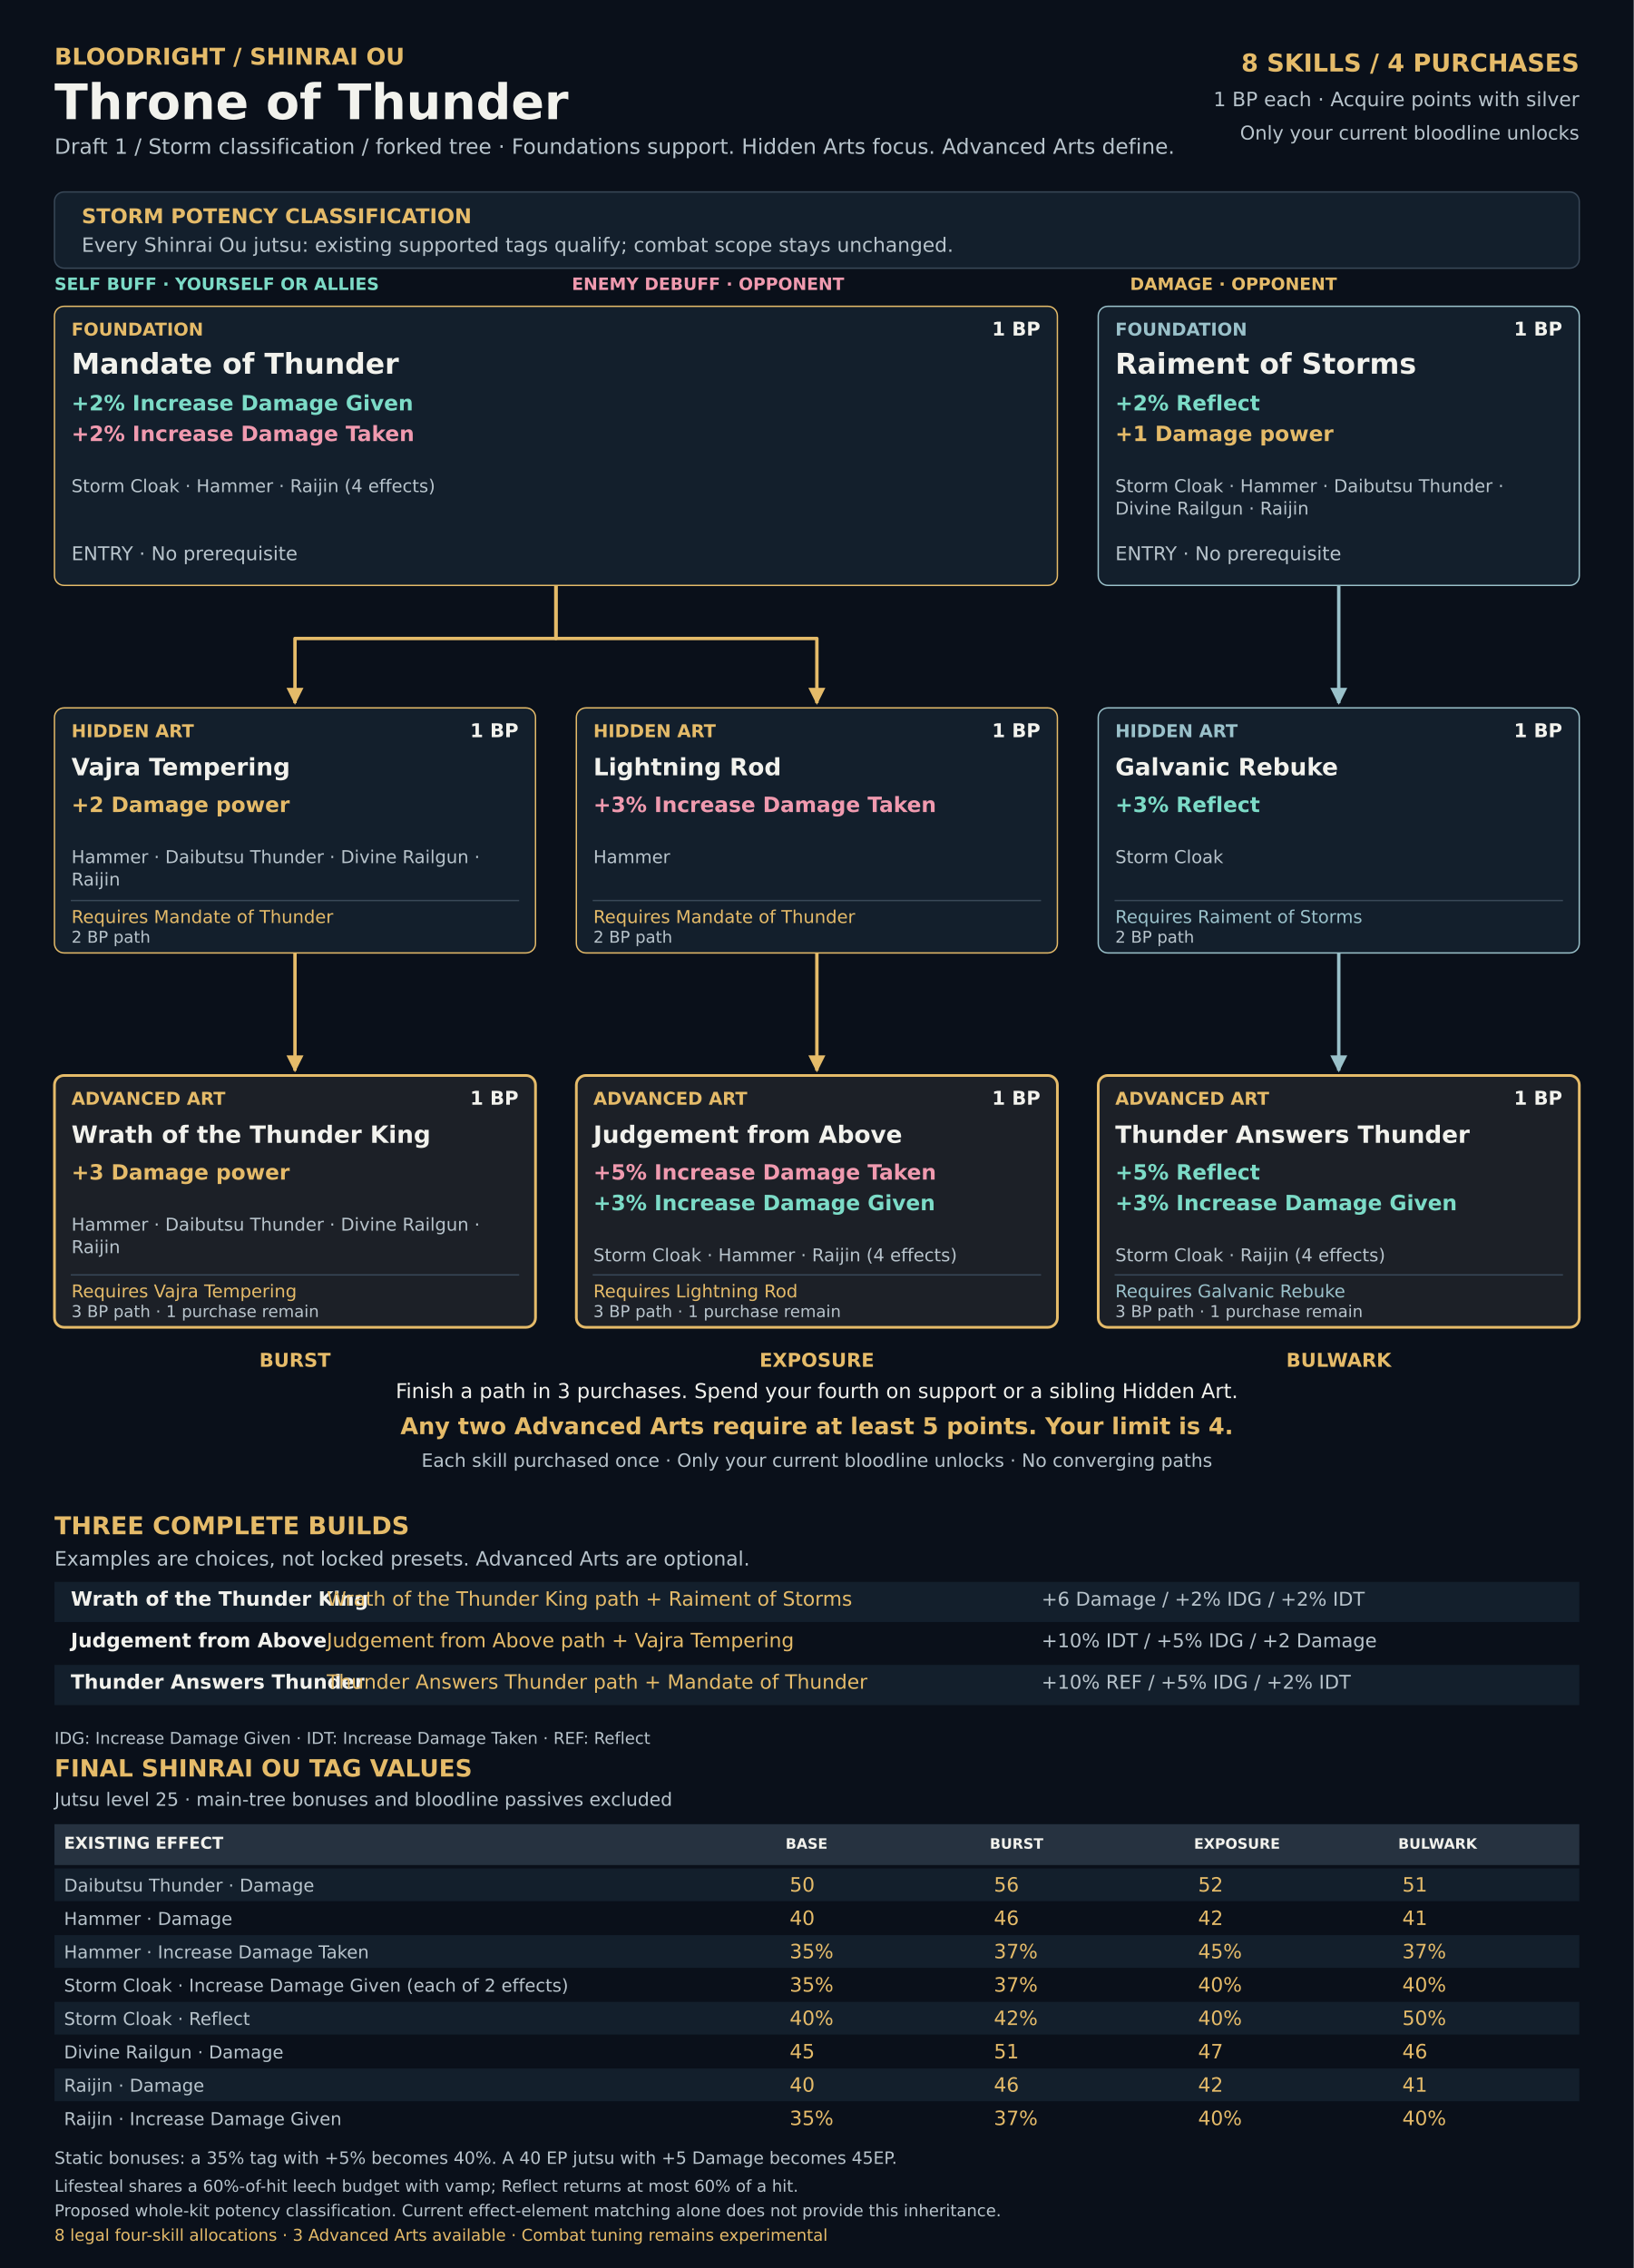
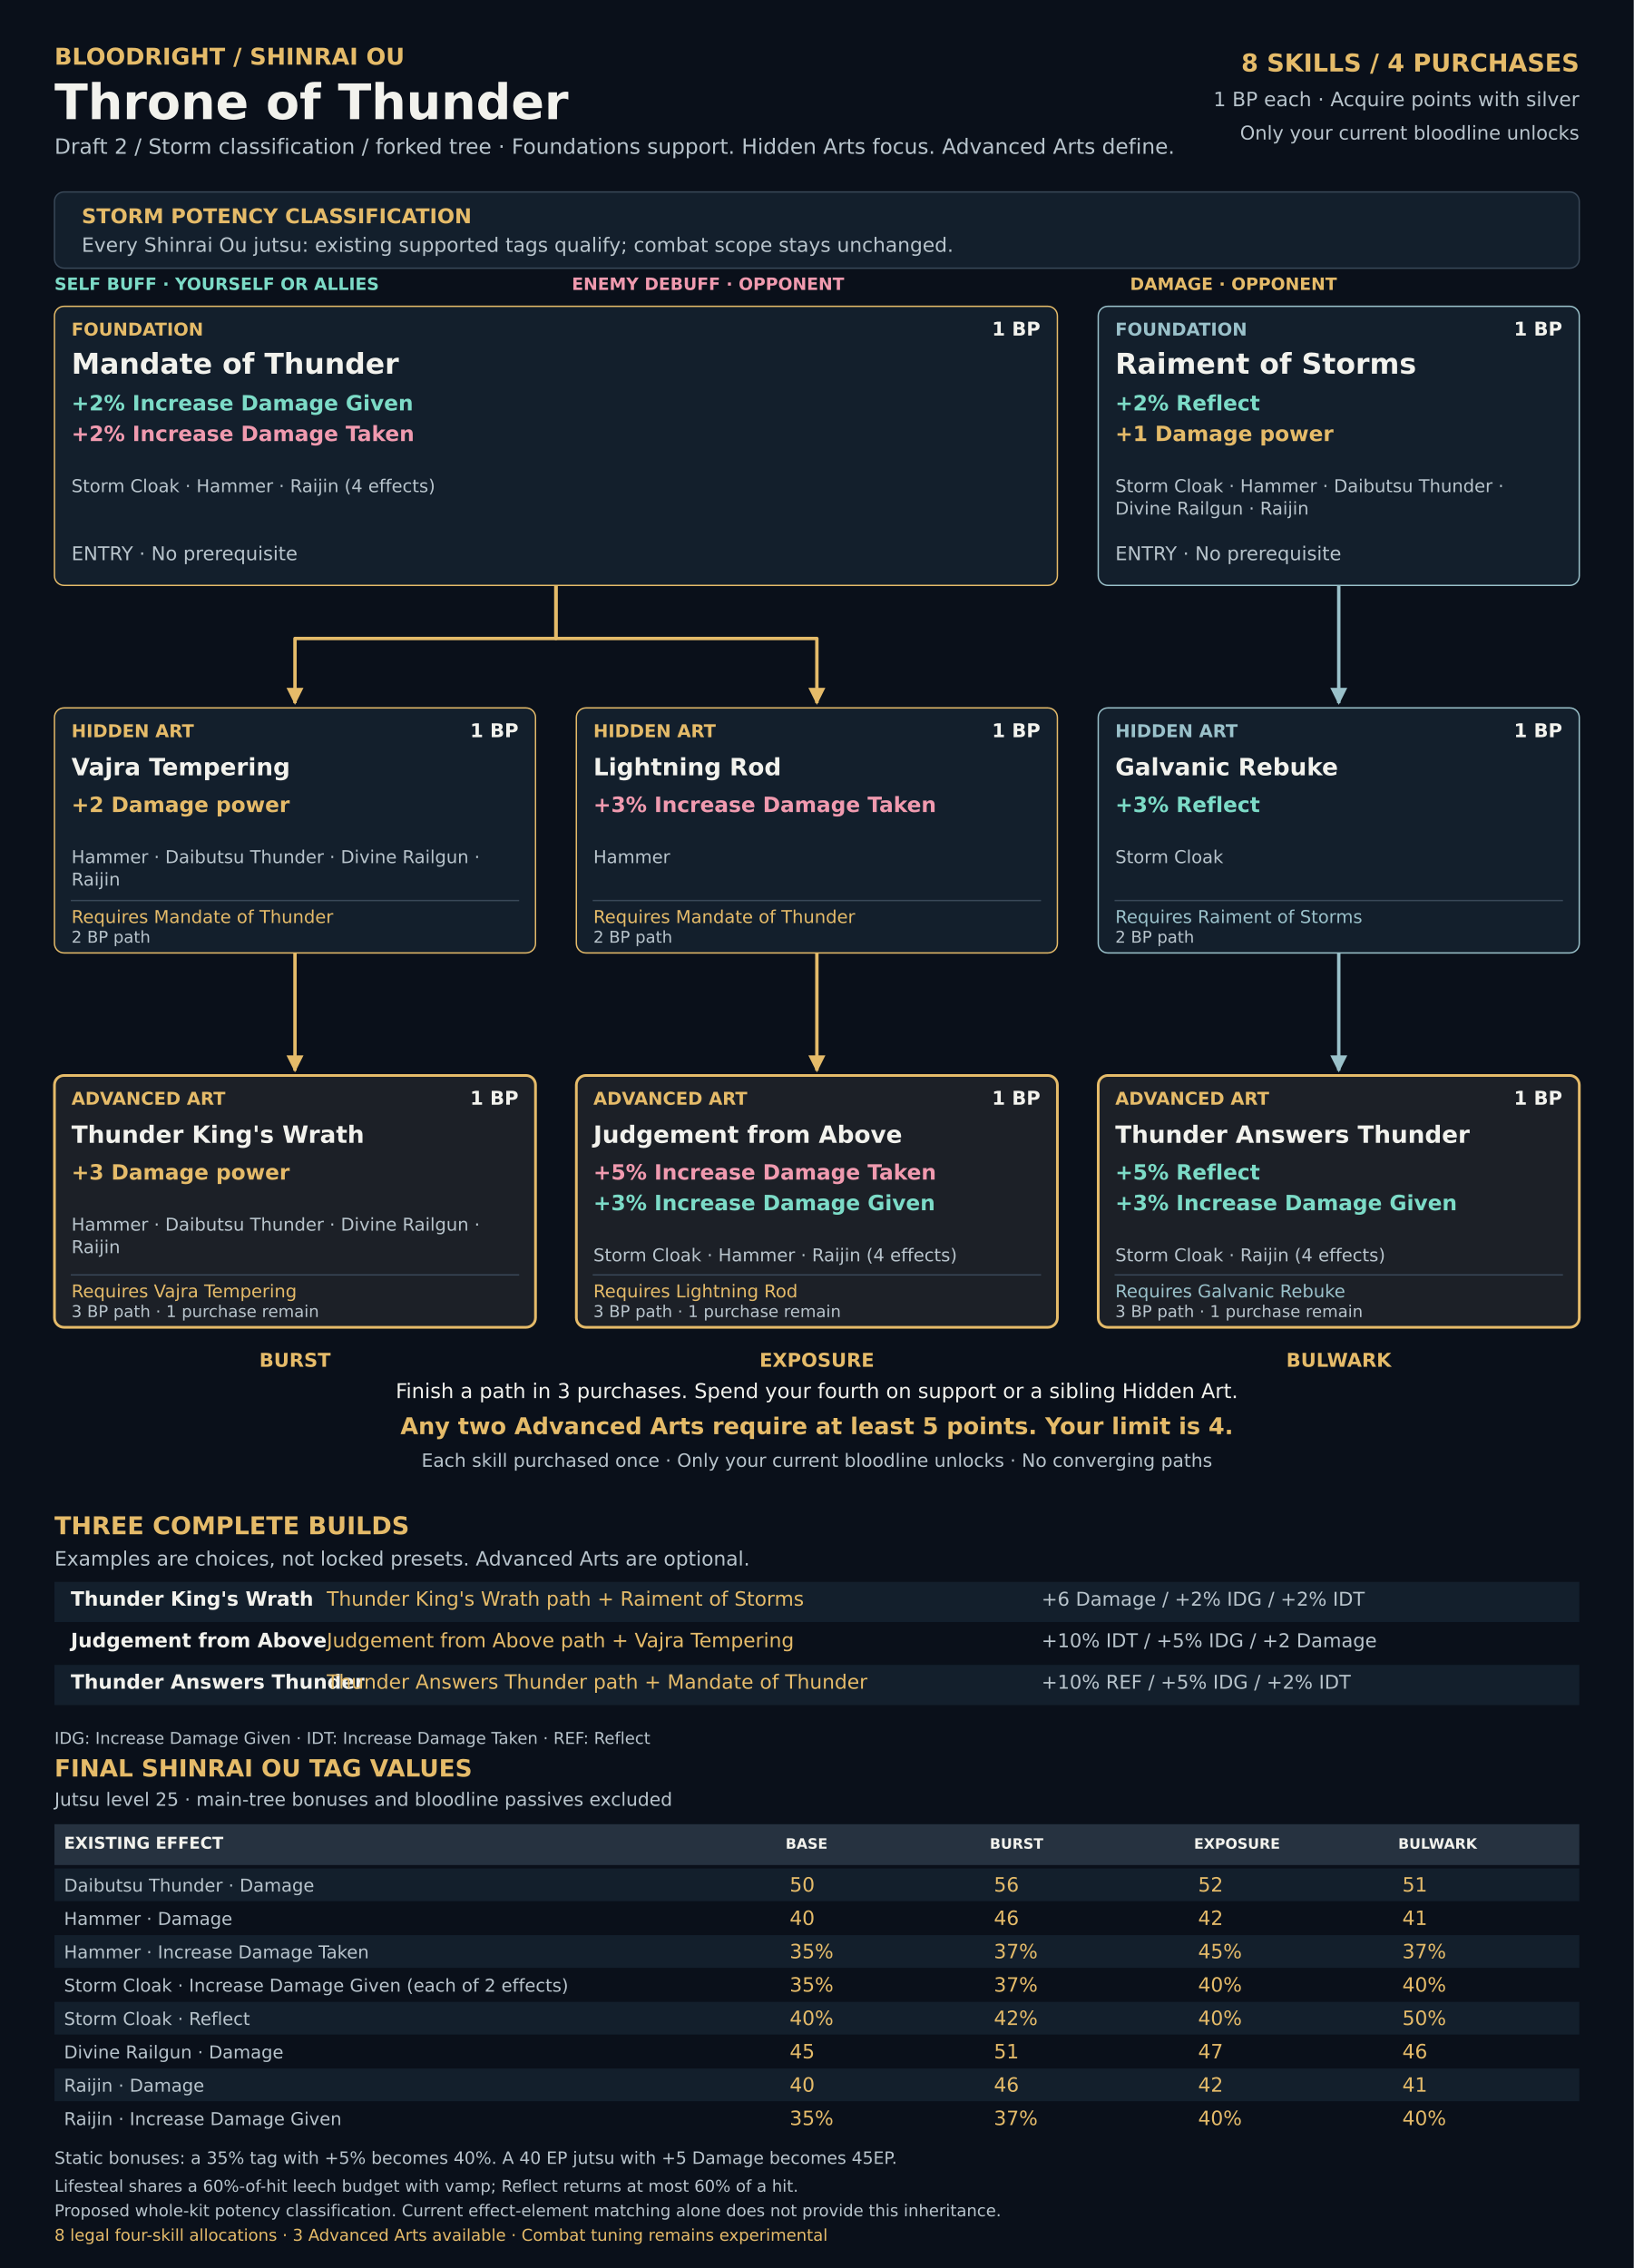
<svg xmlns="http://www.w3.org/2000/svg" width="2400" height="3332" viewBox="0 0 2400 3332" role="img" aria-labelledby="title desc">
  <defs>
    <marker id="arrow-0" viewBox="0 0 10 10" refX="9" refY="5" markerWidth="5" markerHeight="5" orient="auto">
      <path d="M0 0L10 5L0 10Z" fill="#e5bb69" />
    </marker>
    <marker id="arrow-1" viewBox="0 0 10 10" refX="9" refY="5" markerWidth="5" markerHeight="5" orient="auto">
      <path d="M0 0L10 5L0 10Z" fill="#9ac1ca" />
    </marker>
    <marker id="arrow-2" viewBox="0 0 10 10" refX="9" refY="5" markerWidth="5" markerHeight="5" orient="auto">
      <path d="M0 0L10 5L0 10Z" fill="#b8d98d" />
    </marker>
    <marker id="arrow-3" viewBox="0 0 10 10" refX="9" refY="5" markerWidth="5" markerHeight="5" orient="auto">
      <path d="M0 0L10 5L0 10Z" fill="#d9a6e0" />
    </marker>
  </defs>
  <g font-family="DejaVu Sans, sans-serif">
    <rect x="0" y="0" width="2400" height="3332" rx="0" fill="#0a101a" />
    <text x="80" y="95" font-size="34" font-weight="700" fill="#e5bb69" text-anchor="start">BLOODRIGHT / SHINRAI OU</text>
    <text x="80" y="175" font-size="72" font-weight="700" fill="#f2f2ed" text-anchor="start">Throne of Thunder</text>
-     <text x="80" y="226" font-size="31" font-weight="400" fill="#b8c4cc" text-anchor="start">Draft 1 / Storm classification / forked tree · Foundations support. Hidden Arts focus. Advanced Arts define.</text>
+     <text x="80" y="226" font-size="31" font-weight="400" fill="#b8c4cc" text-anchor="start">Draft 2 / Storm classification / forked tree · Foundations support. Hidden Arts focus. Advanced Arts define.</text>
    <text x="2320" y="105" font-size="36" font-weight="700" fill="#e5bb69" text-anchor="end">8 SKILLS  /  4 PURCHASES</text>
    <text x="2320" y="156" font-size="29" font-weight="400" fill="#b8c4cc" text-anchor="end">1 BP each · Acquire points with silver</text>
    <text x="2320" y="205" font-size="28" font-weight="400" fill="#b8c4cc" text-anchor="end">Only your current bloodline unlocks</text>
    <rect x="80" y="282" width="2240" height="112" rx="14" fill="#131f2c" stroke="#394858" stroke-width="2" />
    <text x="120" y="328" font-size="30" font-weight="700" fill="#e5bb69" text-anchor="start">STORM POTENCY CLASSIFICATION</text>
    <text x="120" y="370" font-size="29" font-weight="400" fill="#b8c4cc" text-anchor="start">Every Shinrai Ou jutsu: existing supported tags qualify; combat scope stays unchanged.</text>
    <text x="80" y="426" font-size="25" font-weight="700" fill="#7cdbc7" text-anchor="start">SELF BUFF · YOURSELF OR ALLIES</text>
    <text x="840" y="426" font-size="25" font-weight="700" fill="#f09aaf" text-anchor="start">ENEMY DEBUFF · OPPONENT</text>
    <text x="1660" y="426" font-size="25" font-weight="700" fill="#e5bb69" text-anchor="start">DAMAGE · OPPONENT</text>
    <path id="edge-02-03" data-from="02" data-to="03" d="M433.333 1400 V1573" fill="none" stroke="#e5bb69" stroke-width="5" stroke-linejoin="round" marker-end="url(#arrow-0)" />
    <path id="edge-04-05" data-from="04" data-to="05" d="M1200 1400 V1573" fill="none" stroke="#e5bb69" stroke-width="5" stroke-linejoin="round" marker-end="url(#arrow-0)" />
    <path id="edge-01-02" data-from="01" data-to="02" d="M816.667 860 V938 H433.333 V1033" fill="none" stroke="#e5bb69" stroke-width="5" stroke-linejoin="round" marker-end="url(#arrow-0)" />
    <path id="edge-01-04" data-from="01" data-to="04" d="M816.667 860 V938 H1200 V1033" fill="none" stroke="#e5bb69" stroke-width="5" stroke-linejoin="round" marker-end="url(#arrow-0)" />
    <path id="edge-07-08" data-from="07" data-to="08" d="M1966.67 1400 V1573" fill="none" stroke="#9ac1ca" stroke-width="5" stroke-linejoin="round" marker-end="url(#arrow-1)" />
    <path id="edge-06-07" data-from="06" data-to="07" d="M1966.67 860 V1033" fill="none" stroke="#9ac1ca" stroke-width="5" stroke-linejoin="round" marker-end="url(#arrow-1)" />
    <g id="node-01" data-cost="1" data-prerequisites="" data-potency-classification="Storm">
      <rect x="80" y="450" width="1473.33" height="410" rx="14" fill="#131f2c" stroke="#e5bb69" stroke-width="2" />
      <text x="105.0" y="493" font-size="26" font-weight="700" fill="#e5bb69" text-anchor="start">FOUNDATION</text>
      <text x="1528.333" y="493" font-size="28" font-weight="700" fill="#f2f2ed" text-anchor="end">1 BP</text>
      <text x="105.0" y="549" font-size="42" font-weight="700" fill="#f2f2ed" text-anchor="start">Mandate of Thunder</text>
      <text x="105.0" y="603" font-size="31" font-weight="700" fill="#7cdbc7" text-anchor="start">+2% Increase Damage Given</text>
      <text x="105.0" y="648" font-size="31" font-weight="700" fill="#f09aaf" text-anchor="start">+2% Increase Damage Taken</text>
      <text x="105.0" y="723" font-size="26" font-weight="400" fill="#b8c4cc" text-anchor="start">Storm Cloak · Hammer · Raijin (4 effects)</text>
      <text x="105.0" y="823" font-size="28" font-weight="400" fill="#b8c4cc" text-anchor="start">ENTRY · No prerequisite</text>
    </g>
    <g id="node-06" data-cost="1" data-prerequisites="" data-potency-classification="Storm">
      <rect x="1613.33" y="450" width="706.667" height="410" rx="14" fill="#131f2c" stroke="#9ac1ca" stroke-width="2" />
      <text x="1638.333" y="493" font-size="26" font-weight="700" fill="#9ac1ca" text-anchor="start">FOUNDATION</text>
      <text x="2295.0" y="493" font-size="28" font-weight="700" fill="#f2f2ed" text-anchor="end">1 BP</text>
      <text x="1638.333" y="549" font-size="42" font-weight="700" fill="#f2f2ed" text-anchor="start">Raiment of Storms</text>
      <text x="1638.333" y="603" font-size="31" font-weight="700" fill="#7cdbc7" text-anchor="start">+2% Reflect</text>
      <text x="1638.333" y="648" font-size="31" font-weight="700" fill="#e5bb69" text-anchor="start">+1 Damage power</text>
      <text x="1638.333" y="723" font-size="26" font-weight="400" fill="#b8c4cc" text-anchor="start">Storm Cloak · Hammer · Daibutsu Thunder ·</text>
      <text x="1638.333" y="756" font-size="26" font-weight="400" fill="#b8c4cc" text-anchor="start">Divine Railgun · Raijin</text>
      <text x="1638.333" y="823" font-size="28" font-weight="400" fill="#b8c4cc" text-anchor="start">ENTRY · No prerequisite</text>
    </g>
    <g id="node-02" data-cost="1" data-prerequisites="01" data-potency-classification="Storm">
      <rect x="80" y="1040" width="706.667" height="360" rx="14" fill="#131f2c" stroke="#e5bb69" stroke-width="2" />
      <text x="105.0" y="1083" font-size="26" font-weight="700" fill="#e5bb69" text-anchor="start">HIDDEN ART</text>
      <text x="761.667" y="1083" font-size="28" font-weight="700" fill="#f2f2ed" text-anchor="end">1 BP</text>
      <text x="105.0" y="1139" font-size="35" font-weight="700" fill="#f2f2ed" text-anchor="start">Vajra Tempering</text>
      <text x="105.0" y="1193" font-size="31" font-weight="700" fill="#e5bb69" text-anchor="start">+2 Damage power</text>
      <text x="105.0" y="1268" font-size="26" font-weight="400" fill="#b8c4cc" text-anchor="start">Hammer · Daibutsu Thunder · Divine Railgun ·</text>
      <text x="105.0" y="1301" font-size="26" font-weight="400" fill="#b8c4cc" text-anchor="start">Raijin</text>
      <path d="M104 1323 L762.667 1323" fill="none" stroke="#394858" stroke-width="2" />
      <text x="105.0" y="1356" font-size="26" font-weight="400" fill="#e5bb69" text-anchor="start">Requires Mandate of Thunder</text>
      <text x="105.0" y="1385" font-size="24" font-weight="400" fill="#b8c4cc" text-anchor="start">2 BP path</text>
    </g>
    <g id="node-04" data-cost="1" data-prerequisites="01" data-potency-classification="Storm">
      <rect x="846.667" y="1040" width="706.667" height="360" rx="14" fill="#131f2c" stroke="#e5bb69" stroke-width="2" />
      <text x="871.667" y="1083" font-size="26" font-weight="700" fill="#e5bb69" text-anchor="start">HIDDEN ART</text>
      <text x="1528.333" y="1083" font-size="28" font-weight="700" fill="#f2f2ed" text-anchor="end">1 BP</text>
      <text x="871.667" y="1139" font-size="35" font-weight="700" fill="#f2f2ed" text-anchor="start">Lightning Rod</text>
      <text x="871.667" y="1193" font-size="31" font-weight="700" fill="#f09aaf" text-anchor="start">+3% Increase Damage Taken</text>
      <text x="871.667" y="1268" font-size="26" font-weight="400" fill="#b8c4cc" text-anchor="start">Hammer</text>
      <path d="M870.667 1323 L1529.33 1323" fill="none" stroke="#394858" stroke-width="2" />
      <text x="871.667" y="1356" font-size="26" font-weight="400" fill="#e5bb69" text-anchor="start">Requires Mandate of Thunder</text>
      <text x="871.667" y="1385" font-size="24" font-weight="400" fill="#b8c4cc" text-anchor="start">2 BP path</text>
    </g>
    <g id="node-07" data-cost="1" data-prerequisites="06" data-potency-classification="Storm">
      <rect x="1613.33" y="1040" width="706.667" height="360" rx="14" fill="#131f2c" stroke="#9ac1ca" stroke-width="2" />
      <text x="1638.333" y="1083" font-size="26" font-weight="700" fill="#9ac1ca" text-anchor="start">HIDDEN ART</text>
      <text x="2295.0" y="1083" font-size="28" font-weight="700" fill="#f2f2ed" text-anchor="end">1 BP</text>
      <text x="1638.333" y="1139" font-size="35" font-weight="700" fill="#f2f2ed" text-anchor="start">Galvanic Rebuke</text>
      <text x="1638.333" y="1193" font-size="31" font-weight="700" fill="#7cdbc7" text-anchor="start">+3% Reflect</text>
      <text x="1638.333" y="1268" font-size="26" font-weight="400" fill="#b8c4cc" text-anchor="start">Storm Cloak</text>
      <path d="M1637.33 1323 L2296 1323" fill="none" stroke="#394858" stroke-width="2" />
      <text x="1638.333" y="1356" font-size="26" font-weight="400" fill="#9ac1ca" text-anchor="start">Requires Raiment of Storms</text>
      <text x="1638.333" y="1385" font-size="24" font-weight="400" fill="#b8c4cc" text-anchor="start">2 BP path</text>
    </g>
    <g id="node-03" data-cost="1" data-prerequisites="02" data-potency-classification="Storm">
      <rect x="80" y="1580" width="706.667" height="370" rx="14" fill="#1c2027" stroke="#e5bb69" stroke-width="4" />
      <text x="105.0" y="1623" font-size="26" font-weight="700" fill="#e5bb69" text-anchor="start">ADVANCED ART</text>
      <text x="761.667" y="1623" font-size="28" font-weight="700" fill="#f2f2ed" text-anchor="end">1 BP</text>
-       <text x="105.0" y="1679" font-size="35" font-weight="700" fill="#f2f2ed" text-anchor="start">Wrath of the Thunder King</text>
+       <text x="105.0" y="1679" font-size="35" font-weight="700" fill="#f2f2ed" text-anchor="start">Thunder King's Wrath</text>
      <text x="105.0" y="1733" font-size="31" font-weight="700" fill="#e5bb69" text-anchor="start">+3 Damage power</text>
      <text x="105.0" y="1808" font-size="26" font-weight="400" fill="#b8c4cc" text-anchor="start">Hammer · Daibutsu Thunder · Divine Railgun ·</text>
      <text x="105.0" y="1841" font-size="26" font-weight="400" fill="#b8c4cc" text-anchor="start">Raijin</text>
      <path d="M104 1873 L762.667 1873" fill="none" stroke="#394858" stroke-width="2" />
      <text x="105.0" y="1906" font-size="26" font-weight="400" fill="#e5bb69" text-anchor="start">Requires Vajra Tempering</text>
      <text x="105.0" y="1935" font-size="24" font-weight="400" fill="#b8c4cc" text-anchor="start">3 BP path · 1 purchase remain</text>
    </g>
    <g id="node-05" data-cost="1" data-prerequisites="04" data-potency-classification="Storm">
      <rect x="846.667" y="1580" width="706.667" height="370" rx="14" fill="#1c2027" stroke="#e5bb69" stroke-width="4" />
      <text x="871.667" y="1623" font-size="26" font-weight="700" fill="#e5bb69" text-anchor="start">ADVANCED ART</text>
      <text x="1528.333" y="1623" font-size="28" font-weight="700" fill="#f2f2ed" text-anchor="end">1 BP</text>
      <text x="871.667" y="1679" font-size="35" font-weight="700" fill="#f2f2ed" text-anchor="start">Judgement from Above</text>
      <text x="871.667" y="1733" font-size="31" font-weight="700" fill="#f09aaf" text-anchor="start">+5% Increase Damage Taken</text>
      <text x="871.667" y="1778" font-size="31" font-weight="700" fill="#7cdbc7" text-anchor="start">+3% Increase Damage Given</text>
      <text x="871.667" y="1853" font-size="26" font-weight="400" fill="#b8c4cc" text-anchor="start">Storm Cloak · Hammer · Raijin (4 effects)</text>
      <path d="M870.667 1873 L1529.33 1873" fill="none" stroke="#394858" stroke-width="2" />
      <text x="871.667" y="1906" font-size="26" font-weight="400" fill="#e5bb69" text-anchor="start">Requires Lightning Rod</text>
      <text x="871.667" y="1935" font-size="24" font-weight="400" fill="#b8c4cc" text-anchor="start">3 BP path · 1 purchase remain</text>
    </g>
    <g id="node-08" data-cost="1" data-prerequisites="07" data-potency-classification="Storm">
      <rect x="1613.33" y="1580" width="706.667" height="370" rx="14" fill="#1c2027" stroke="#e5bb69" stroke-width="4" />
      <text x="1638.333" y="1623" font-size="26" font-weight="700" fill="#e5bb69" text-anchor="start">ADVANCED ART</text>
      <text x="2295.0" y="1623" font-size="28" font-weight="700" fill="#f2f2ed" text-anchor="end">1 BP</text>
      <text x="1638.333" y="1679" font-size="35" font-weight="700" fill="#f2f2ed" text-anchor="start">Thunder Answers Thunder</text>
      <text x="1638.333" y="1733" font-size="31" font-weight="700" fill="#7cdbc7" text-anchor="start">+5% Reflect</text>
      <text x="1638.333" y="1778" font-size="31" font-weight="700" fill="#7cdbc7" text-anchor="start">+3% Increase Damage Given</text>
      <text x="1638.333" y="1853" font-size="26" font-weight="400" fill="#b8c4cc" text-anchor="start">Storm Cloak · Raijin (4 effects)</text>
      <path d="M1637.33 1873 L2296 1873" fill="none" stroke="#394858" stroke-width="2" />
      <text x="1638.333" y="1906" font-size="26" font-weight="400" fill="#9ac1ca" text-anchor="start">Requires Galvanic Rebuke</text>
      <text x="1638.333" y="1935" font-size="24" font-weight="400" fill="#b8c4cc" text-anchor="start">3 BP path · 1 purchase remain</text>
    </g>
    <text x="433.333" y="2008" font-size="28" font-weight="700" fill="#e5bb69" text-anchor="middle">BURST</text>
    <text x="1200.0" y="2008" font-size="28" font-weight="700" fill="#e5bb69" text-anchor="middle">EXPOSURE</text>
    <text x="1966.667" y="2008" font-size="28" font-weight="700" fill="#e5bb69" text-anchor="middle">BULWARK</text>
    <text x="1200.0" y="2054" font-size="30" font-weight="400" fill="#f2f2ed" text-anchor="middle">Finish a path in 3 purchases. Spend your fourth on support or a sibling Hidden Art.</text>
    <text x="1200.0" y="2107" font-size="34" font-weight="700" fill="#e5bb69" text-anchor="middle">Any two Advanced Arts require at least 5 points. Your limit is 4.</text>
    <text x="1200.0" y="2155" font-size="27" font-weight="400" fill="#b8c4cc" text-anchor="middle">Each skill purchased once · Only your current bloodline unlocks · No converging paths</text>
    <text x="80" y="2254" font-size="36" font-weight="700" fill="#e5bb69" text-anchor="start">THREE COMPLETE BUILDS</text>
    <text x="80" y="2300" font-size="29" font-weight="400" fill="#b8c4cc" text-anchor="start">Examples are choices, not locked presets. Advanced Arts are optional.</text>
    <rect x="80" y="2324" width="2240" height="59" rx="0" fill="#131f2c" />
-     <text x="104" y="2359" font-size="29" font-weight="700" fill="#f2f2ed" text-anchor="start">Wrath of the Thunder King</text>
-     <text x="480" y="2359" font-size="29" font-weight="400" fill="#e5bb69" text-anchor="start">Wrath of the Thunder King path + Raiment of Storms</text>
+     <text x="104" y="2359" font-size="29" font-weight="700" fill="#f2f2ed" text-anchor="start">Thunder King's Wrath</text>
+     <text x="480" y="2359" font-size="29" font-weight="400" fill="#e5bb69" text-anchor="start">Thunder King's Wrath path + Raiment of Storms</text>
    <text x="1530" y="2359" font-size="28" font-weight="400" fill="#b8c4cc" text-anchor="start">+6 Damage / +2% IDG / +2% IDT</text>
    <rect x="80" y="2385" width="2240" height="59" rx="0" fill="#0a101a" />
    <text x="104" y="2420" font-size="29" font-weight="700" fill="#f2f2ed" text-anchor="start">Judgement from Above</text>
    <text x="480" y="2420" font-size="29" font-weight="400" fill="#e5bb69" text-anchor="start">Judgement from Above path + Vajra Tempering</text>
    <text x="1530" y="2420" font-size="28" font-weight="400" fill="#b8c4cc" text-anchor="start">+10% IDT / +5% IDG / +2 Damage</text>
    <rect x="80" y="2446" width="2240" height="59" rx="0" fill="#131f2c" />
    <text x="104" y="2481" font-size="29" font-weight="700" fill="#f2f2ed" text-anchor="start">Thunder Answers Thunder</text>
    <text x="480" y="2481" font-size="29" font-weight="400" fill="#e5bb69" text-anchor="start">Thunder Answers Thunder path + Mandate of Thunder</text>
    <text x="1530" y="2481" font-size="28" font-weight="400" fill="#b8c4cc" text-anchor="start">+10% REF / +5% IDG / +2% IDT</text>
    <text x="80" y="2562" font-size="24" font-weight="400" fill="#b8c4cc" text-anchor="start">IDG: Increase Damage Given · IDT: Increase Damage Taken · REF: Reflect</text>
    <text x="80" y="2610" font-size="35" font-weight="700" fill="#e5bb69" text-anchor="start">FINAL SHINRAI OU TAG VALUES</text>
    <text x="80" y="2653" font-size="27" font-weight="400" fill="#b8c4cc" text-anchor="start">Jutsu level 25 · main-tree bonuses and bloodline passives excluded</text>
    <rect x="80" y="2680" width="2240" height="60" rx="0" fill="#263240" />
    <text x="94" y="2716" font-size="24" font-weight="700" fill="#f2f2ed" text-anchor="start">EXISTING EFFECT</text>
    <text x="1154.0" y="2716" font-size="21" font-weight="700" fill="#f2f2ed" text-anchor="start">BASE</text>
    <text x="1454.0" y="2716" font-size="21" font-weight="700" fill="#f2f2ed" text-anchor="start">BURST</text>
    <text x="1754.0" y="2716" font-size="21" font-weight="700" fill="#f2f2ed" text-anchor="start">EXPOSURE</text>
    <text x="2054.0" y="2716" font-size="21" font-weight="700" fill="#f2f2ed" text-anchor="start">BULWARK</text>
    <rect x="80" y="2745" width="2240" height="48" rx="0" fill="#131f2c" />
    <text x="94" y="2779" font-size="26" font-weight="400" fill="#b8c4cc" text-anchor="start">Daibutsu Thunder · Damage</text>
    <text x="1160.0" y="2779" font-size="29" font-weight="400" fill="#e5bb69" text-anchor="start">50</text>
    <text x="1460.0" y="2779" font-size="29" font-weight="400" fill="#e5bb69" text-anchor="start">56</text>
    <text x="1760.0" y="2779" font-size="29" font-weight="400" fill="#e5bb69" text-anchor="start">52</text>
    <text x="2060.0" y="2779" font-size="29" font-weight="400" fill="#e5bb69" text-anchor="start">51</text>
    <text x="94" y="2828" font-size="26" font-weight="400" fill="#b8c4cc" text-anchor="start">Hammer · Damage</text>
    <text x="1160.0" y="2828" font-size="29" font-weight="400" fill="#e5bb69" text-anchor="start">40</text>
    <text x="1460.0" y="2828" font-size="29" font-weight="400" fill="#e5bb69" text-anchor="start">46</text>
    <text x="1760.0" y="2828" font-size="29" font-weight="400" fill="#e5bb69" text-anchor="start">42</text>
    <text x="2060.0" y="2828" font-size="29" font-weight="400" fill="#e5bb69" text-anchor="start">41</text>
    <rect x="80" y="2843" width="2240" height="48" rx="0" fill="#131f2c" />
    <text x="94" y="2877" font-size="26" font-weight="400" fill="#b8c4cc" text-anchor="start">Hammer · Increase Damage Taken</text>
    <text x="1160.0" y="2877" font-size="29" font-weight="400" fill="#e5bb69" text-anchor="start">35%</text>
    <text x="1460.0" y="2877" font-size="29" font-weight="400" fill="#e5bb69" text-anchor="start">37%</text>
    <text x="1760.0" y="2877" font-size="29" font-weight="400" fill="#e5bb69" text-anchor="start">45%</text>
    <text x="2060.0" y="2877" font-size="29" font-weight="400" fill="#e5bb69" text-anchor="start">37%</text>
    <text x="94" y="2926" font-size="26" font-weight="400" fill="#b8c4cc" text-anchor="start">Storm Cloak · Increase Damage Given (each of 2 effects)</text>
    <text x="1160.0" y="2926" font-size="29" font-weight="400" fill="#e5bb69" text-anchor="start">35%</text>
    <text x="1460.0" y="2926" font-size="29" font-weight="400" fill="#e5bb69" text-anchor="start">37%</text>
    <text x="1760.0" y="2926" font-size="29" font-weight="400" fill="#e5bb69" text-anchor="start">40%</text>
    <text x="2060.0" y="2926" font-size="29" font-weight="400" fill="#e5bb69" text-anchor="start">40%</text>
    <rect x="80" y="2941" width="2240" height="48" rx="0" fill="#131f2c" />
    <text x="94" y="2975" font-size="26" font-weight="400" fill="#b8c4cc" text-anchor="start">Storm Cloak · Reflect</text>
    <text x="1160.0" y="2975" font-size="29" font-weight="400" fill="#e5bb69" text-anchor="start">40%</text>
    <text x="1460.0" y="2975" font-size="29" font-weight="400" fill="#e5bb69" text-anchor="start">42%</text>
    <text x="1760.0" y="2975" font-size="29" font-weight="400" fill="#e5bb69" text-anchor="start">40%</text>
    <text x="2060.0" y="2975" font-size="29" font-weight="400" fill="#e5bb69" text-anchor="start">50%</text>
    <text x="94" y="3024" font-size="26" font-weight="400" fill="#b8c4cc" text-anchor="start">Divine Railgun · Damage</text>
    <text x="1160.0" y="3024" font-size="29" font-weight="400" fill="#e5bb69" text-anchor="start">45</text>
    <text x="1460.0" y="3024" font-size="29" font-weight="400" fill="#e5bb69" text-anchor="start">51</text>
    <text x="1760.0" y="3024" font-size="29" font-weight="400" fill="#e5bb69" text-anchor="start">47</text>
    <text x="2060.0" y="3024" font-size="29" font-weight="400" fill="#e5bb69" text-anchor="start">46</text>
    <rect x="80" y="3039" width="2240" height="48" rx="0" fill="#131f2c" />
    <text x="94" y="3073" font-size="26" font-weight="400" fill="#b8c4cc" text-anchor="start">Raijin · Damage</text>
    <text x="1160.0" y="3073" font-size="29" font-weight="400" fill="#e5bb69" text-anchor="start">40</text>
    <text x="1460.0" y="3073" font-size="29" font-weight="400" fill="#e5bb69" text-anchor="start">46</text>
    <text x="1760.0" y="3073" font-size="29" font-weight="400" fill="#e5bb69" text-anchor="start">42</text>
    <text x="2060.0" y="3073" font-size="29" font-weight="400" fill="#e5bb69" text-anchor="start">41</text>
    <text x="94" y="3122" font-size="26" font-weight="400" fill="#b8c4cc" text-anchor="start">Raijin · Increase Damage Given</text>
    <text x="1160.0" y="3122" font-size="29" font-weight="400" fill="#e5bb69" text-anchor="start">35%</text>
    <text x="1460.0" y="3122" font-size="29" font-weight="400" fill="#e5bb69" text-anchor="start">37%</text>
    <text x="1760.0" y="3122" font-size="29" font-weight="400" fill="#e5bb69" text-anchor="start">40%</text>
    <text x="2060.0" y="3122" font-size="29" font-weight="400" fill="#e5bb69" text-anchor="start">40%</text>
    <text x="80" y="3179" font-size="25" font-weight="400" fill="#b8c4cc" text-anchor="start">Static bonuses: a 35% tag with +5% becomes 40%. A 40 EP jutsu with +5 Damage becomes 45EP.</text>
    <text x="80" y="3220" font-size="24" font-weight="400" fill="#b8c4cc" text-anchor="start">Lifesteal shares a 60%-of-hit leech budget with vamp; Reflect returns at most 60% of a hit.</text>
    <text x="80" y="3256" font-size="24" font-weight="400" fill="#b8c4cc" text-anchor="start">Proposed whole-kit potency classification. Current effect-element matching alone does not provide this inheritance.</text>
    <text x="80" y="3292" font-size="24" font-weight="400" fill="#e5bb69" text-anchor="start">8 legal four-skill allocations · 3 Advanced Arts available · Combat tuning remains experimental</text>
  </g>
</svg>
